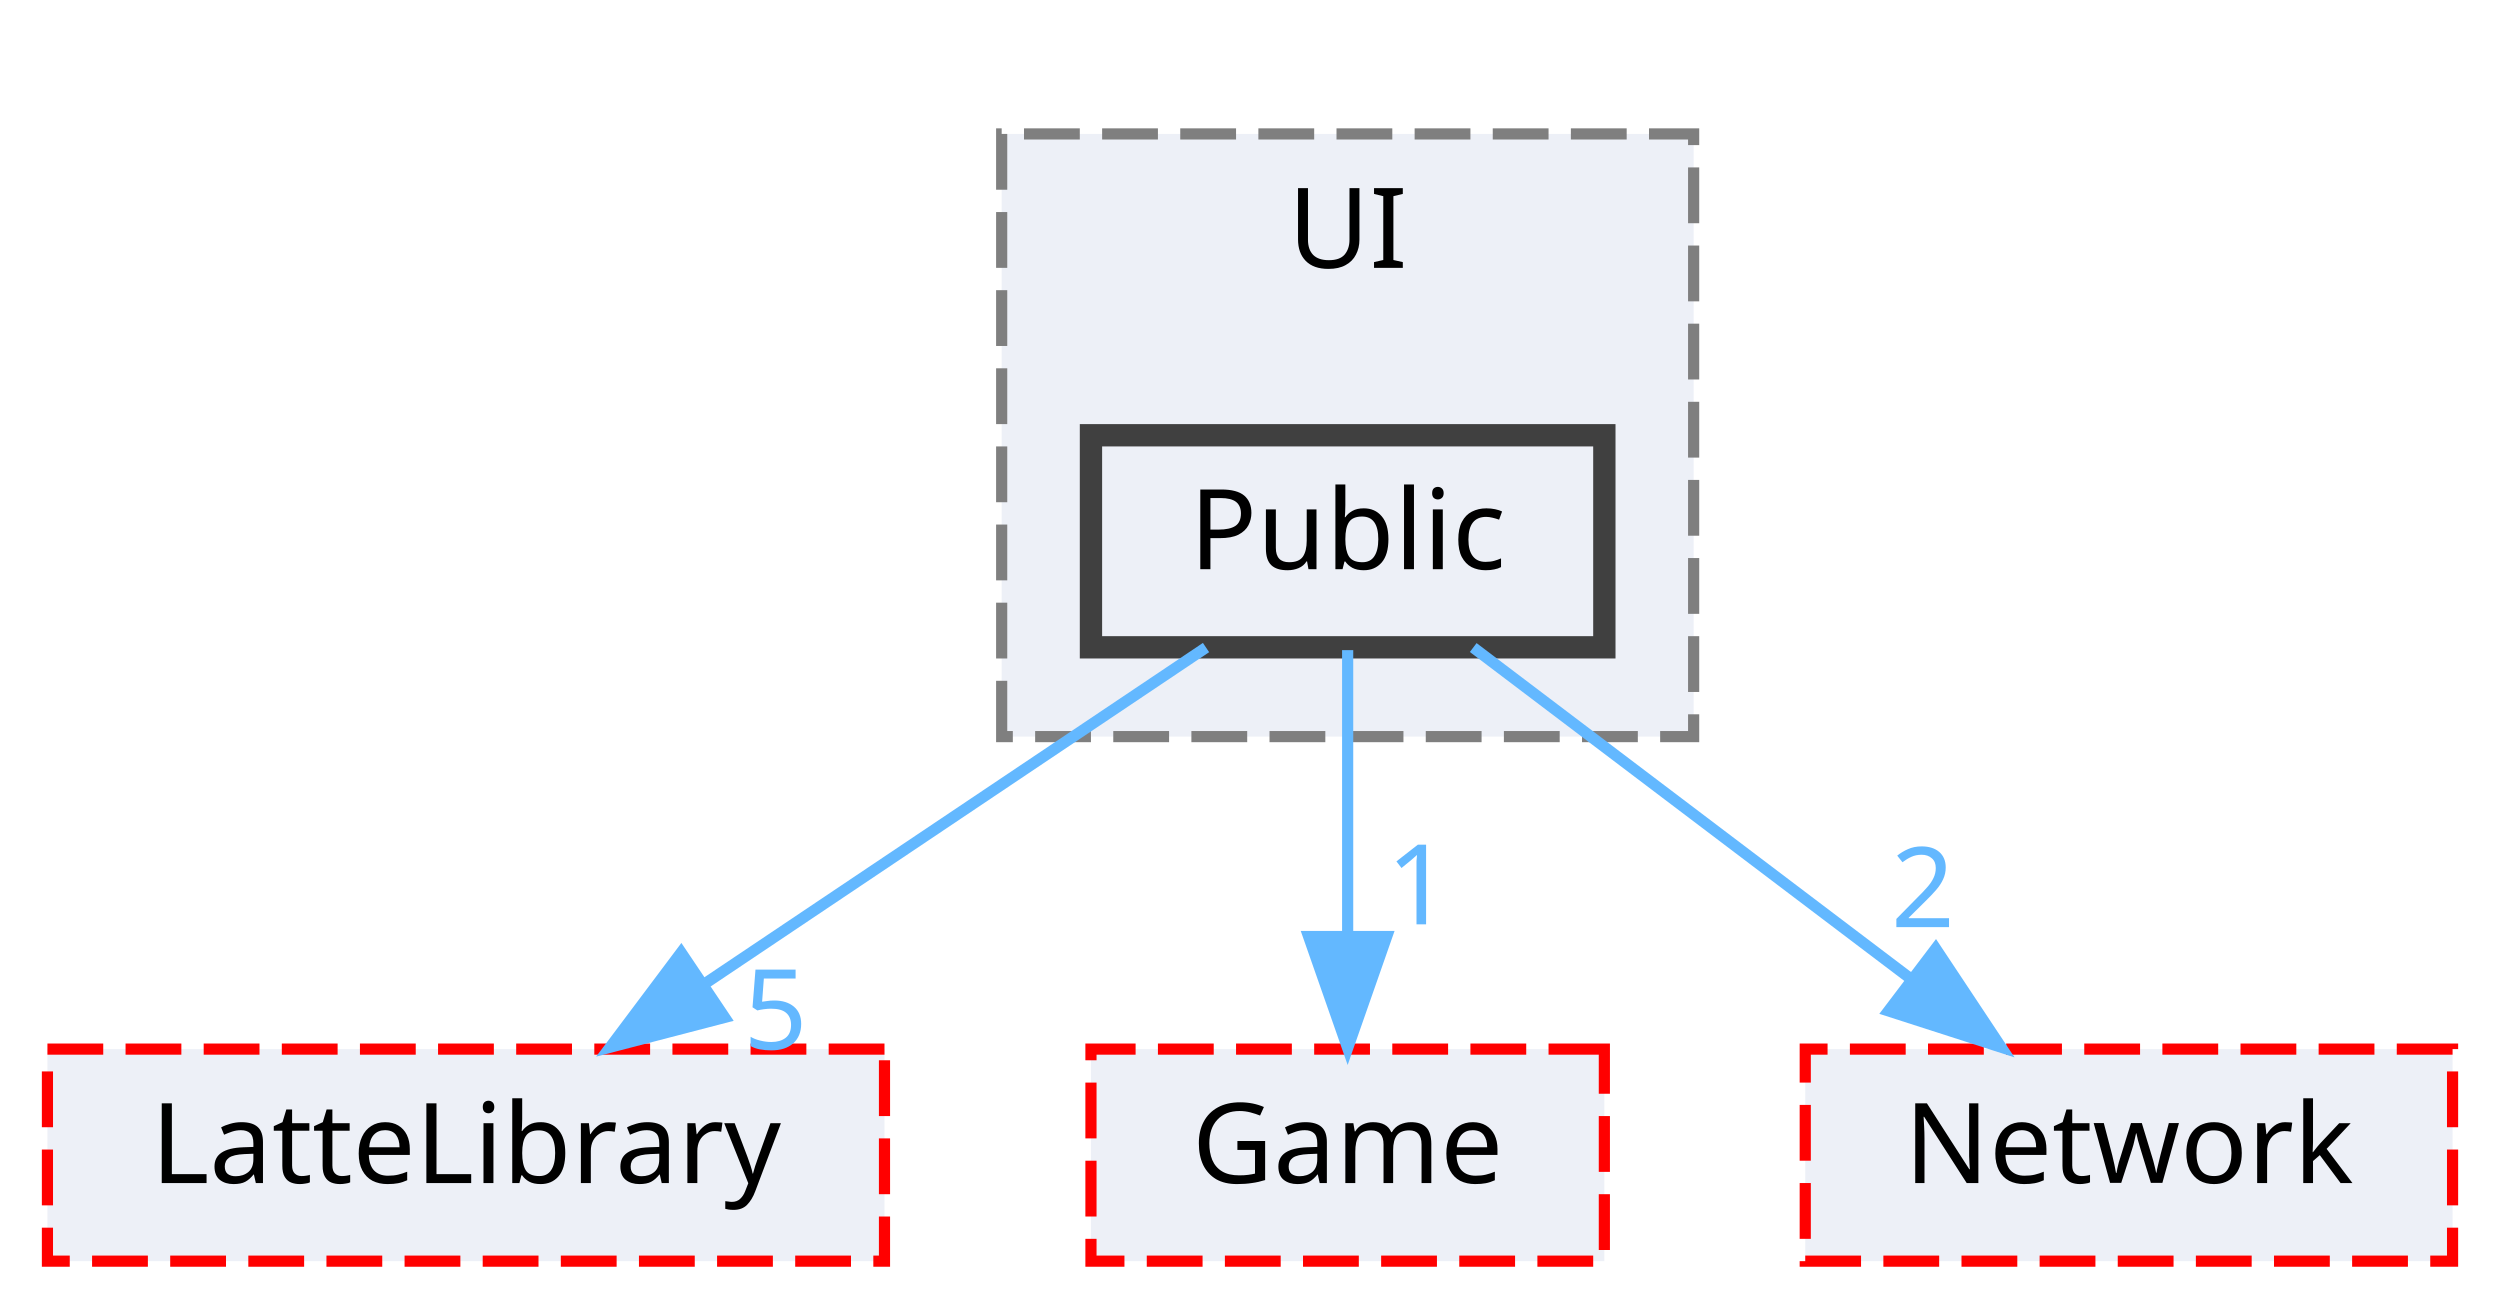
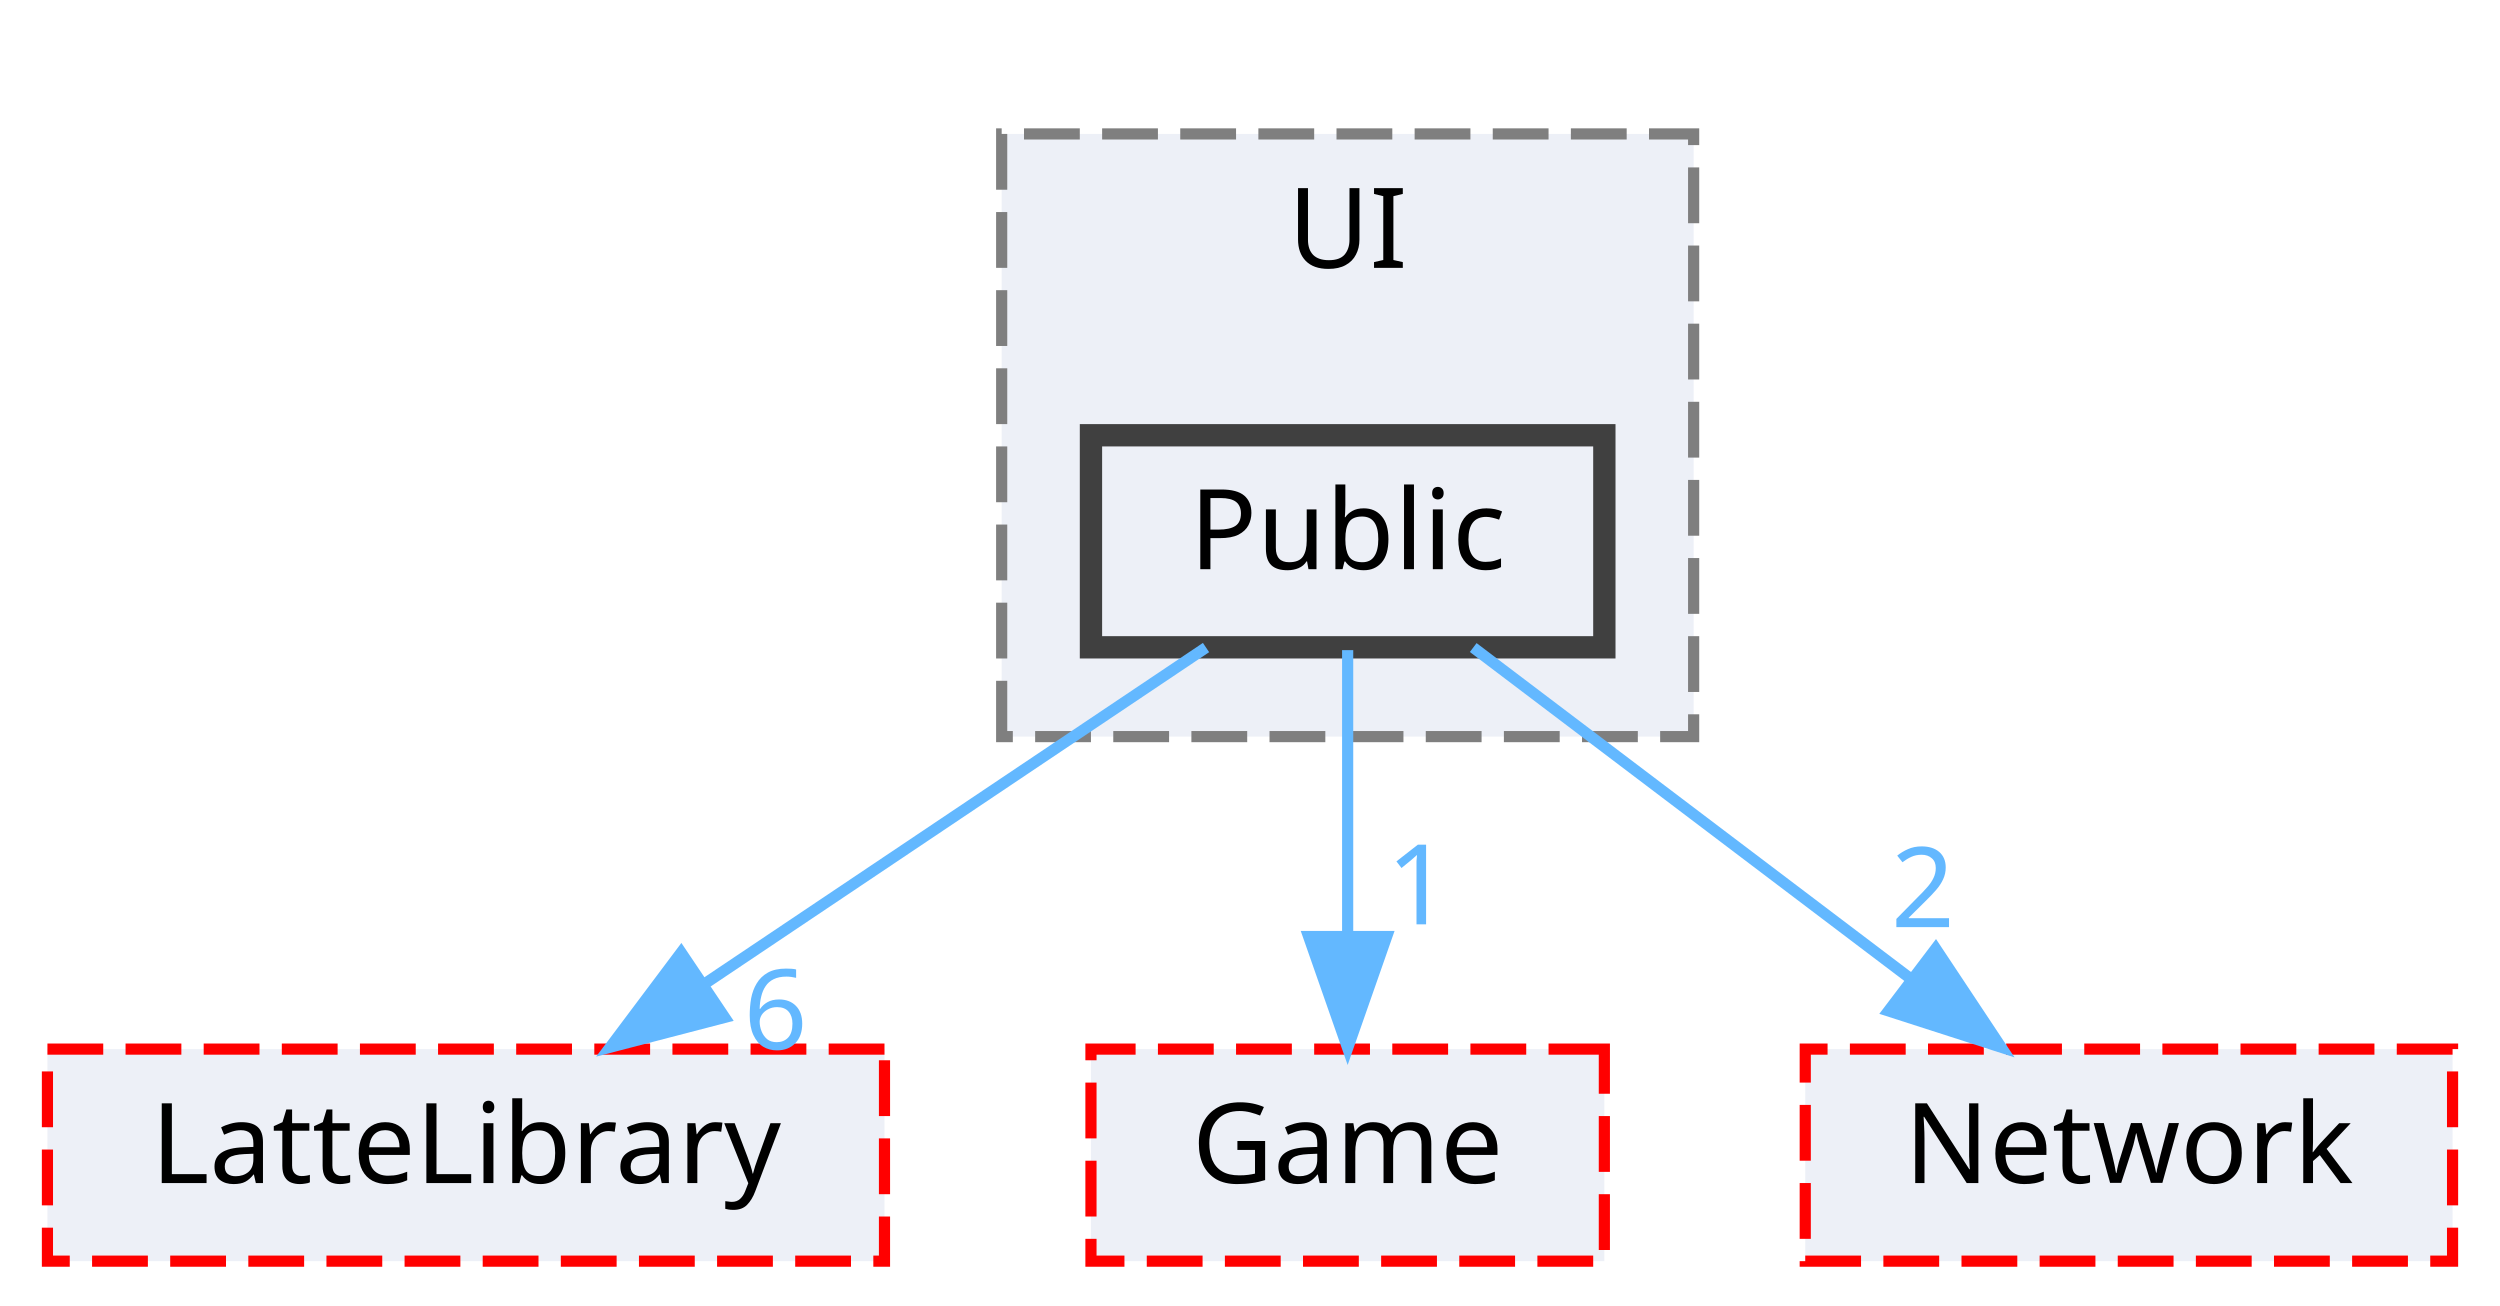
<svg xmlns="http://www.w3.org/2000/svg" xmlns:xlink="http://www.w3.org/1999/xlink" width="224pt" height="117pt" viewBox="0.00 0.00 223.50 117.00">
  <g id="graph0" class="graph" transform="scale(1 1) rotate(0) translate(4 113)">
    <g id="clust1" class="cluster">
      <g id="a_clust1">
        <a xlink:href="dir_55b064ed9f704d76d3805f2fda876350.html" target="_top" xlink:title="UI">
          <polygon fill="#edf0f7" stroke="#7f7f7f" stroke-dasharray="5,2" points="85.5,-47 85.5,-101 147.5,-101 147.5,-47 85.5,-47" />
          <text text-anchor="middle" x="116.5" y="-89" font-family="Malgun Gothic" font-size="10.00">UI</text>
        </a>
      </g>
    </g>
    <g id="node1" class="node">
      <g id="a_node1">
        <a xlink:href="dir_e82f2835ab4116a5eee79a37f645c6c8.html" target="_top" xlink:title="Public">
          <polygon fill="#edf0f7" stroke="#404040" stroke-width="2" points="139.5,-74 93.5,-74 93.5,-55 139.5,-55 139.5,-74" />
          <text text-anchor="middle" x="116.5" y="-62" font-family="Malgun Gothic" font-size="10.00">Public</text>
        </a>
      </g>
    </g>
    <g id="node2" class="node">
      <g id="a_node2">
        <a xlink:href="dir_399370037b6f5ff6b0840148d18ec8d9.html" target="_top" xlink:title="LatteLibrary">
          <polygon fill="#edf0f7" stroke="red" stroke-dasharray="5,2" points="75,-19 0,-19 0,0 75,0 75,-19" />
          <text text-anchor="middle" x="37.5" y="-7" font-family="Malgun Gothic" font-size="10.00">LatteLibrary</text>
        </a>
      </g>
    </g>
    <g id="edge1" class="edge">
      <g id="a_edge1">
        <a xlink:href="dir_000044_000009.html" target="_top">
          <path fill="none" stroke="#63b8ff" d="M103.81,-54.98C91.67,-46.84 73.14,-34.41 58.75,-24.76" />
          <polygon fill="#63b8ff" stroke="#63b8ff" points="60.68,-21.84 50.42,-19.17 56.78,-27.65 60.68,-21.84" />
        </a>
      </g>
      <g id="a_edge1-headlabel">
-         <a xlink:href="dir_000044_000009.html" target="_top" xlink:title="5">
-           <text text-anchor="middle" x="65.24" y="-18.98" font-family="Malgun Gothic" font-size="10.00" fill="#63b8ff">5</text>
+         <a xlink:href="dir_000044_000009.html" target="_top" xlink:title="6">
+           <text text-anchor="middle" x="65.24" y="-18.98" font-family="Malgun Gothic" font-size="10.00" fill="#63b8ff">6</text>
        </a>
      </g>
    </g>
    <g id="node3" class="node">
      <g id="a_node3">
        <a xlink:href="dir_7fb5e64dcba5cad56d11a2ce531d1e7a.html" target="_top" xlink:title="Game">
          <polygon fill="#edf0f7" stroke="red" stroke-dasharray="5,2" points="139.5,-19 93.5,-19 93.5,0 139.5,0 139.5,-19" />
          <text text-anchor="middle" x="116.5" y="-7" font-family="Malgun Gothic" font-size="10.00">Game</text>
        </a>
      </g>
    </g>
    <g id="edge2" class="edge">
      <g id="a_edge2">
        <a xlink:href="dir_000044_000007.html" target="_top">
          <path fill="none" stroke="#63b8ff" d="M116.5,-54.75C116.5,-47.8 116.5,-37.85 116.5,-29.13" />
          <polygon fill="#63b8ff" stroke="#63b8ff" points="120,-29.09 116.5,-19.09 113,-29.09 120,-29.09" />
        </a>
      </g>
      <g id="a_edge2-headlabel">
        <a xlink:href="dir_000044_000007.html" target="_top" xlink:title="1">
          <text text-anchor="middle" x="122.84" y="-30.18" font-family="Malgun Gothic" font-size="10.00" fill="#63b8ff">1</text>
        </a>
      </g>
    </g>
    <g id="node4" class="node">
      <g id="a_node4">
        <a xlink:href="dir_db6231b890a14ef22abfc7e4cac87d3d.html" target="_top" xlink:title="Network">
          <polygon fill="#edf0f7" stroke="red" stroke-dasharray="5,2" points="215.5,-19 157.5,-19 157.5,0 215.5,0 215.5,-19" />
          <text text-anchor="middle" x="186.5" y="-7" font-family="Malgun Gothic" font-size="10.00">Network</text>
        </a>
      </g>
    </g>
    <g id="edge3" class="edge">
      <g id="a_edge3">
        <a xlink:href="dir_000044_000012.html" target="_top">
          <path fill="none" stroke="#63b8ff" d="M127.75,-54.98C138.3,-47 154.3,-34.88 166.94,-25.31" />
          <polygon fill="#63b8ff" stroke="#63b8ff" points="169.19,-28 175.05,-19.17 164.96,-22.42 169.19,-28" />
        </a>
      </g>
      <g id="a_edge3-headlabel">
        <a xlink:href="dir_000044_000012.html" target="_top" xlink:title="2">
          <text text-anchor="middle" x="168.04" y="-29.93" font-family="Malgun Gothic" font-size="10.00" fill="#63b8ff">2</text>
        </a>
      </g>
    </g>
  </g>
</svg>
